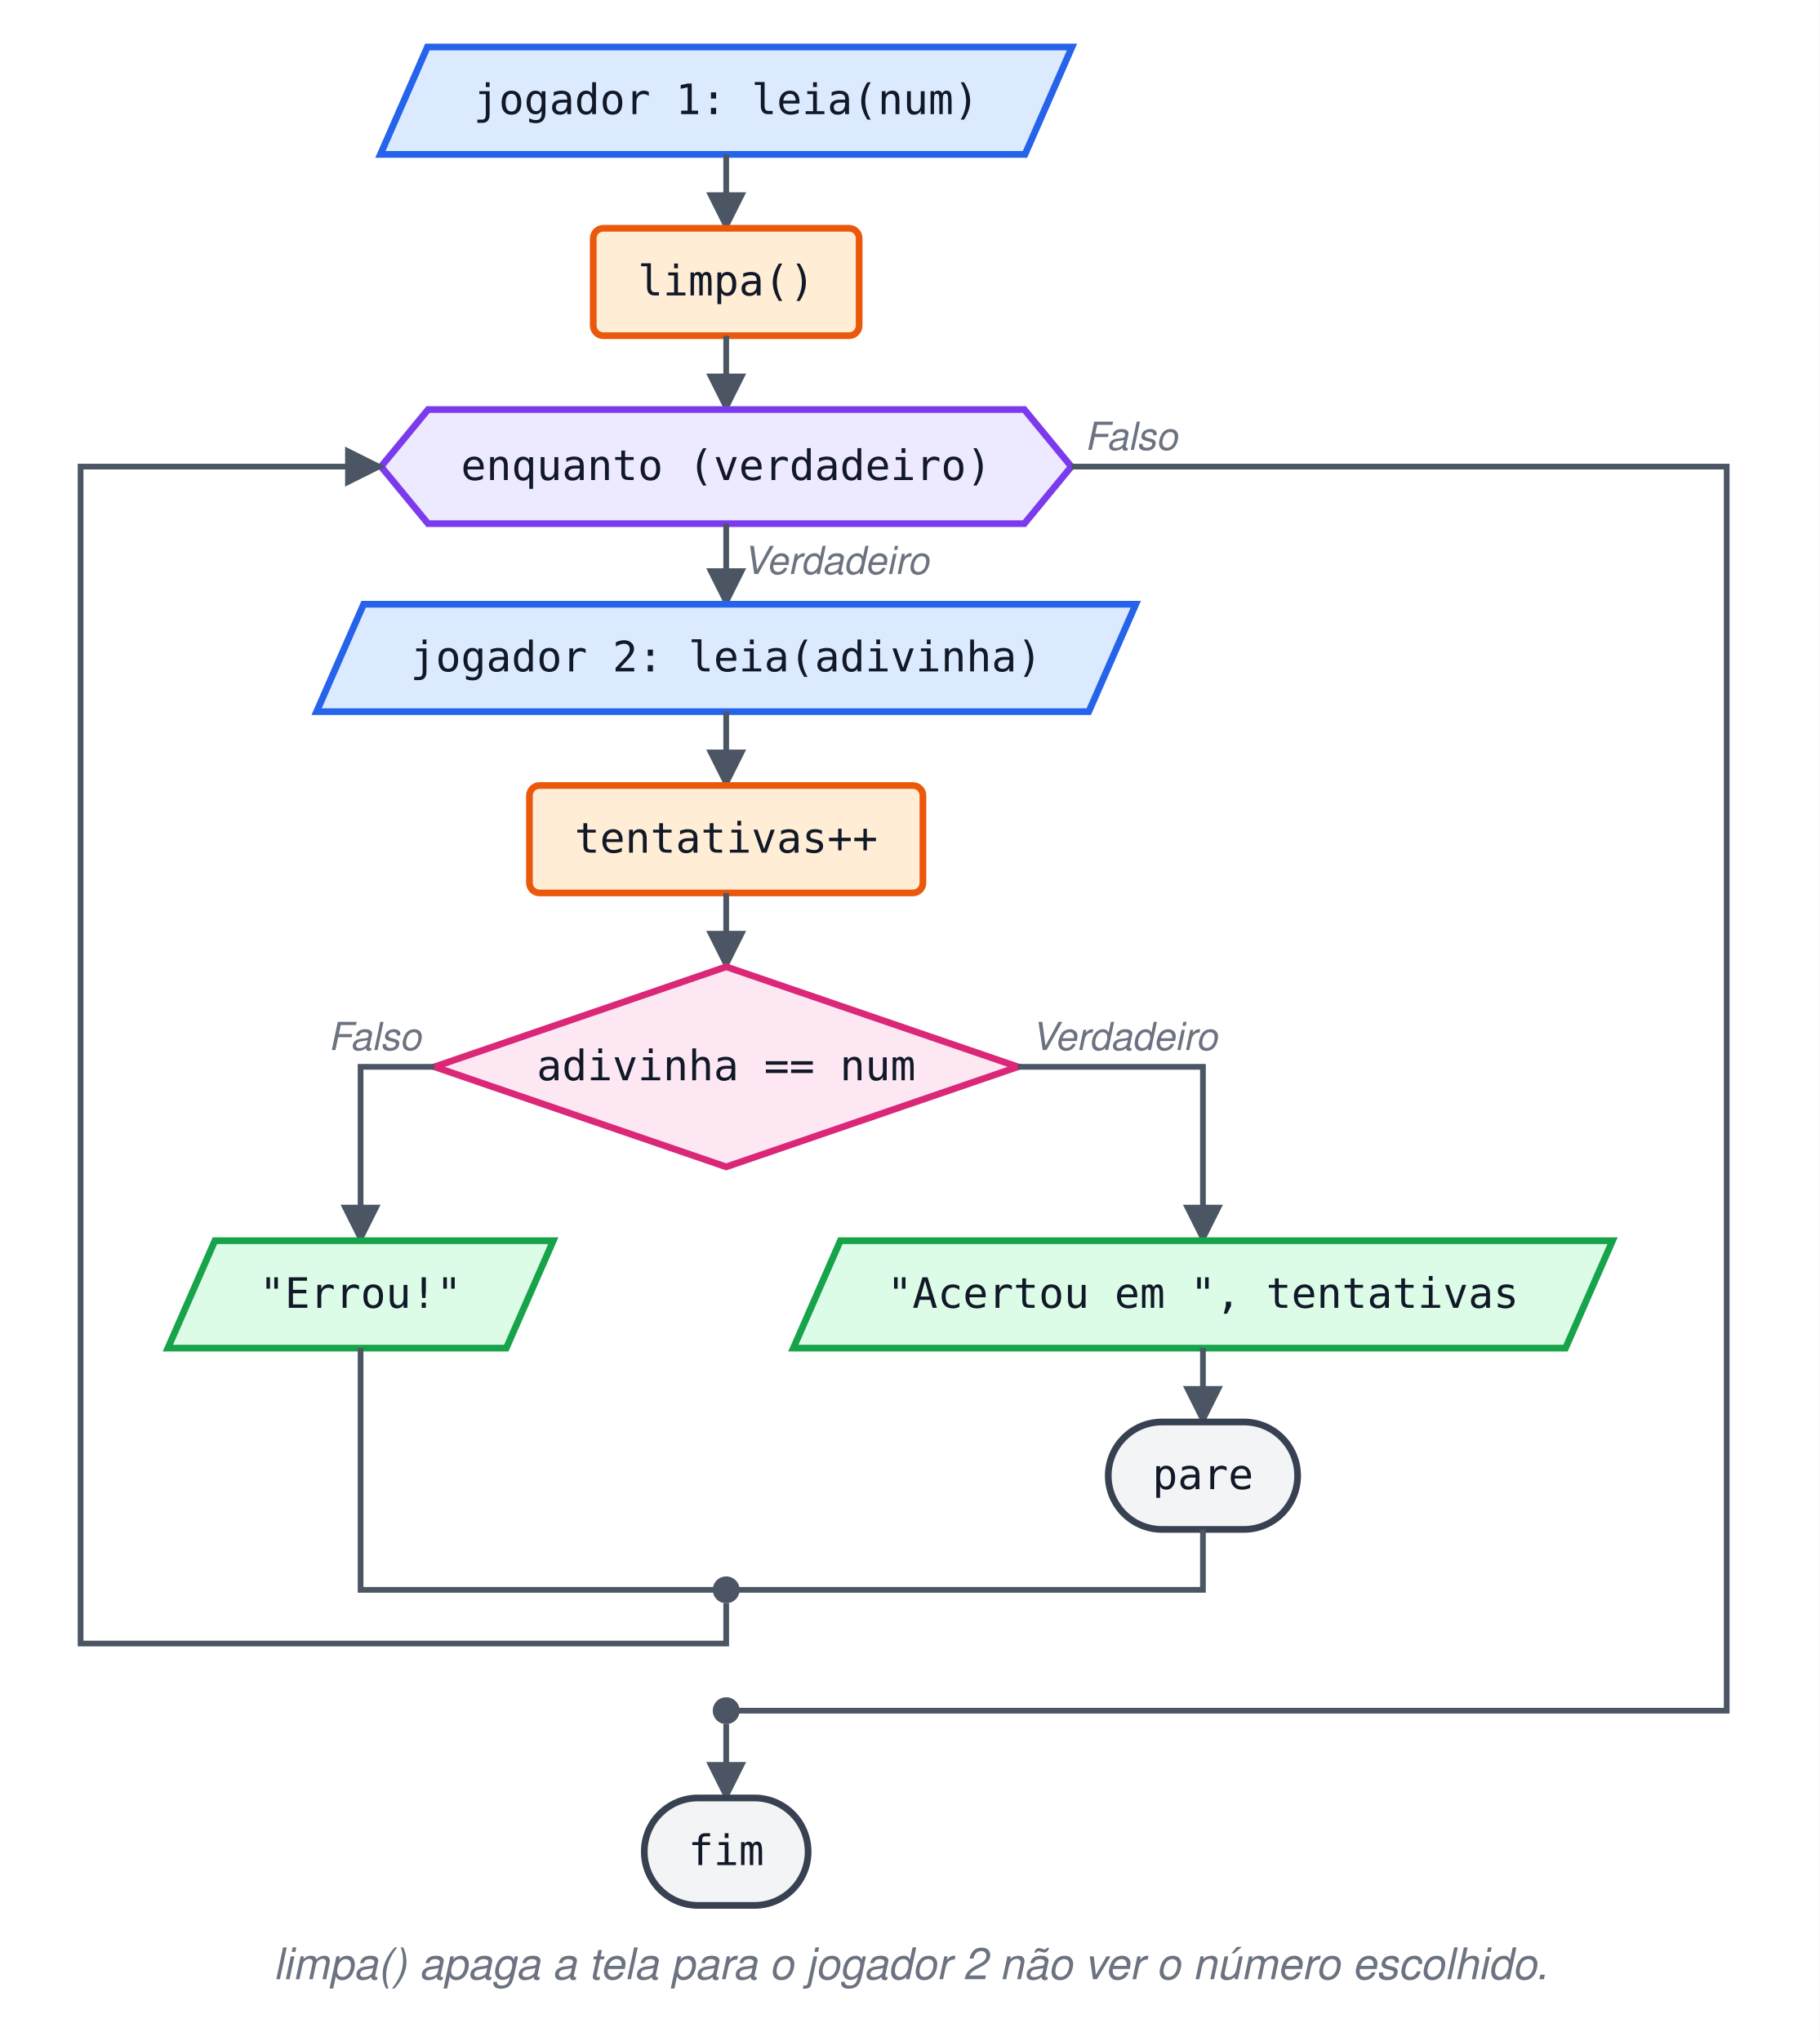
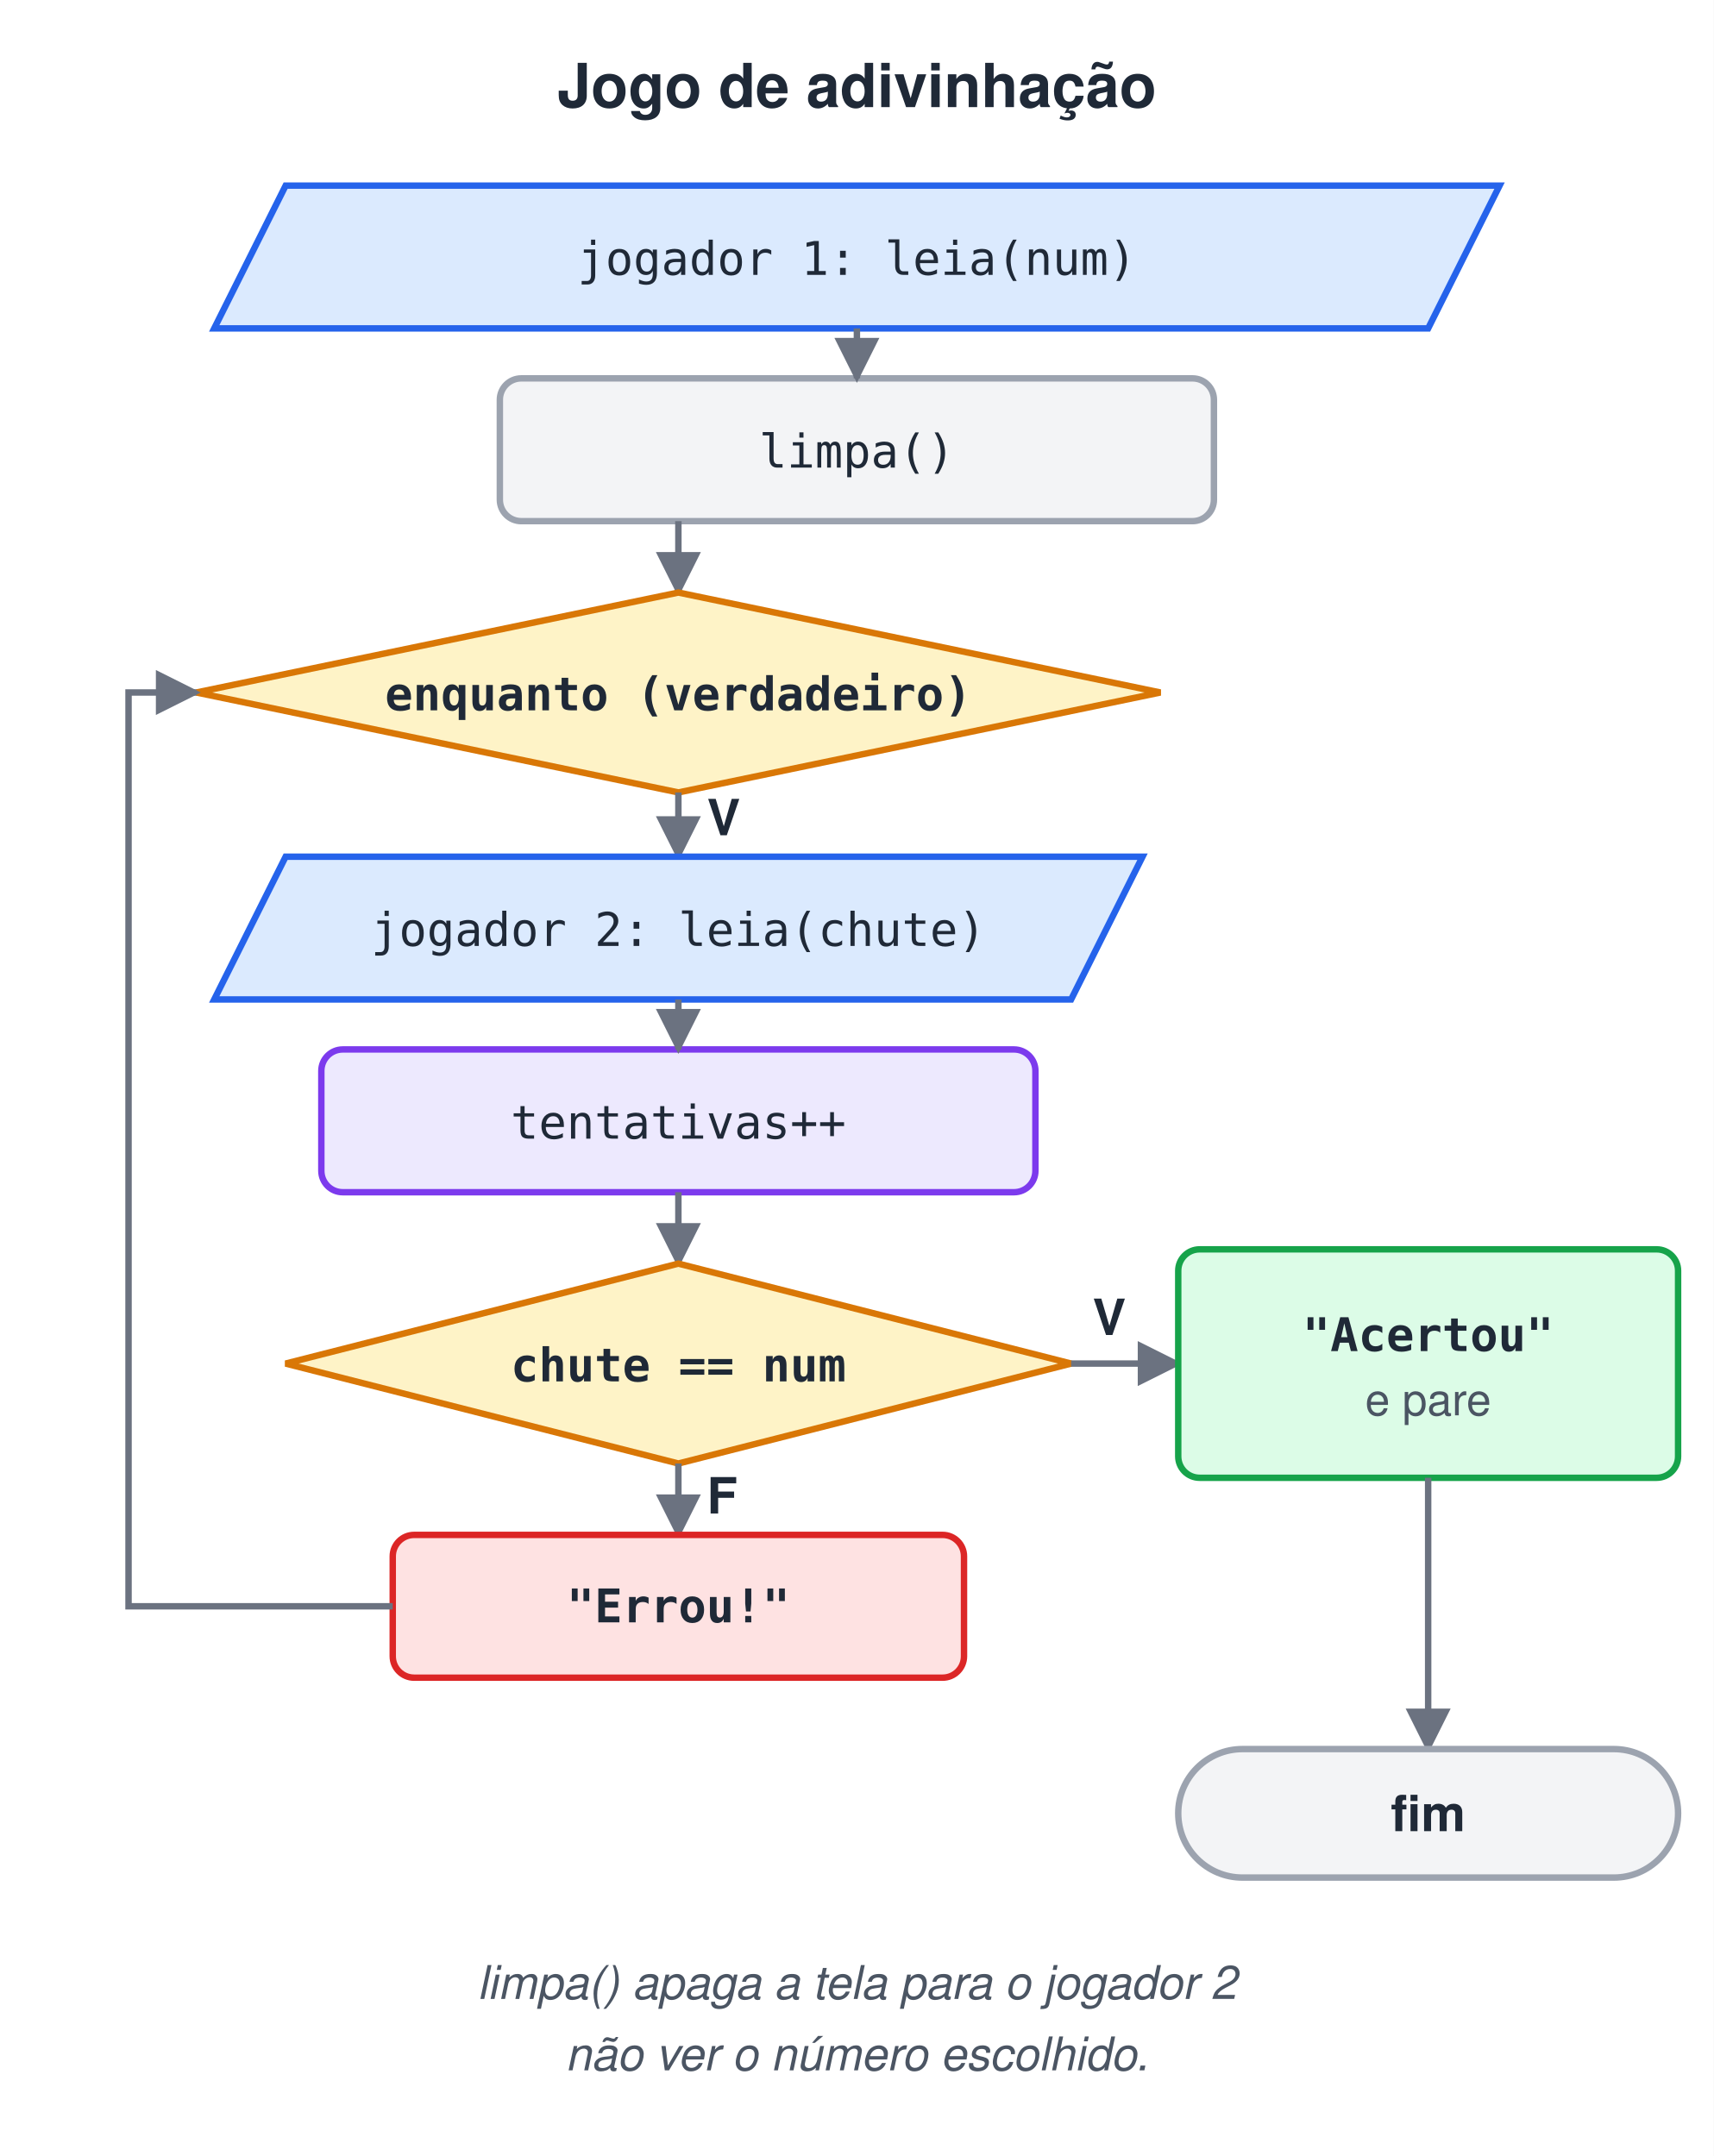
- <svg xmlns="http://www.w3.org/2000/svg" width="542" height="608" viewBox="0 0 542 608">
-   <style>text{font-family:Helvetica, Arial, 'DejaVu Sans', sans-serif}.t{font-family:Menlo, Consolas, 'DejaVu Sans Mono', monospace;font-size:12.5px;fill:#111827}.k{font-weight:bold}.lb{font-size:11.5px;font-style:italic;fill:#6B7280}.e{stroke:#4B5563;stroke-width:1.7;fill:none}.te{fill:#F3F4F6;stroke:#374151;stroke-width:2}.dc{fill:#FEF9C3;stroke:#CA8A04;stroke-width:2}.as{fill:#FFEDD5;stroke:#EA580C;stroke-width:2}.in{fill:#DBEAFE;stroke:#2563EB;stroke-width:2}.ou{fill:#DCFCE7;stroke:#16A34A;stroke-width:2}.if{fill:#FCE7F3;stroke:#DB2777;stroke-width:2}.lp{fill:#EDE9FE;stroke:#7C3AED;stroke-width:2}.cl{fill:#E0F2FE;stroke:#0284C7;stroke-width:2}</style>
+ <svg xmlns="http://www.w3.org/2000/svg" width="480" height="604" viewBox="0 0 480 604">
+   <style>text{white-space:pre;font-family:Helvetica,Arial,sans-serif;font-size:14px;fill:#1F2937}.t{font-size:17px;font-weight:bold}.b{font-weight:bold}.m{font-family:Menlo,Consolas,monospace;font-size:13px}.s{font-size:12.5px;fill:#4B5563}.n{font-size:13px;font-style:italic;fill:#4B5563}.c{text-anchor:middle}.r{text-anchor:end}.xB{fill:#DBEAFE;stroke:#2563EB}.xG{fill:#DCFCE7;stroke:#16A34A}.xO{fill:#FEF3C7;stroke:#D97706}.xP{fill:#EDE9FE;stroke:#7C3AED}.xR{fill:#FEE2E2;stroke:#DC2626}.xY{fill:#F3F4F6;stroke:#9CA3AF}.xW{fill:#fff;stroke:#9CA3AF}.xT{fill:#CCFBF1;stroke:#0D9488}.xK{fill:#FCE7F3;stroke:#DB2777}rect,ellipse,polygon{stroke-width:1.8}.l{stroke:#6B7280;stroke-width:1.8;fill:none}.d{stroke-dasharray:5 4}</style>
  <defs>
    <marker id="a" viewBox="0 0 10 10" refX="9" refY="5" markerWidth="7" markerHeight="7" orient="auto-start-reverse">
-       <path d="M0,0 L10,5 L0,10 z" fill="#4B5563" />
+       <path d="M0,0L10,5L0,10z" fill="#6B7280" />
    </marker>
  </defs>
  <rect width="100%" height="100%" fill="#fff" />
-   <path class="in" d="M127.3,14 L319.3,14 L305.3,46 L113.3,46 Z" />
-   <text class="t" x="216.3" y="34" text-anchor="middle" xml:space="preserve">jogador 1: leia(num)</text>
-   <path class="e" d="M216.3,46 L216.3,68" marker-end="url(#a)" />
-   <rect class="as" x="176.7" y="68" width="79.2" height="32" rx="3" />
-   <text class="t" x="216.3" y="88" text-anchor="middle" xml:space="preserve">limpa()</text>
-   <path class="e" d="M216.3,100 L216.3,122" marker-end="url(#a)" />
-   <path class="lp" d="M127.5,122 L305.1,122 L319.1,139 L305.1,156 L127.5,156 L113.5,139 Z" />
-   <text class="t" x="216.3" y="143" text-anchor="middle">enquanto (verdadeiro)</text>
-   <path class="e" d="M216.3,156 L216.3,180" marker-end="url(#a)" />
-   <text class="lb" x="221.3" y="171" text-anchor="start">Verdadeiro</text>
-   <path class="in" d="M108.3,180 L338.3,180 L324.3,212 L94.3,212 Z" />
-   <text class="t" x="216.3" y="200" text-anchor="middle" xml:space="preserve">jogador 2: leia(adivinha)</text>
-   <path class="e" d="M216.3,212 L216.3,234" marker-end="url(#a)" />
-   <rect class="as" x="157.7" y="234" width="117.2" height="32" rx="3" />
-   <text class="t" x="216.3" y="254" text-anchor="middle" xml:space="preserve">tentativas++</text>
-   <path class="e" d="M216.3,266 L216.3,288" marker-end="url(#a)" />
-   <path class="if" d="M216.3,288 L303.2,317.8 L216.3,347.6 L129.4,317.8 Z" />
-   <text class="t" x="216.3" y="321.8" text-anchor="middle">adivinha == num</text>
-   <text class="lb" x="307.2" y="312.8" text-anchor="start">Verdadeiro</text>
-   <text class="lb" x="125.4" y="312.8" text-anchor="end">Falso</text>
-   <path class="e" d="M303.2,317.8 L358.3,317.8 L358.3,369.6" marker-end="url(#a)" />
-   <path class="ou" d="M250.3,369.6 L480.3,369.6 L466.3,401.6 L236.3,401.6 Z" />
-   <text class="t" x="358.3" y="389.6" text-anchor="middle" xml:space="preserve">"Acertou em ", tentativas</text>
-   <path class="e" d="M358.3,401.6 L358.3,423.6" marker-end="url(#a)" />
-   <rect class="te" x="330.1" y="423.6" width="56.4" height="32" rx="16" />
-   <text class="t" x="358.3" y="443.6" text-anchor="middle" xml:space="preserve">pare</text>
-   <path class="e" d="M358.3,455.6 L358.3,473.6 L216.3,473.6" />
-   <path class="e" d="M129.4,317.8 L107.4,317.8 L107.4,369.6" marker-end="url(#a)" />
-   <path class="ou" d="M64,369.6 L164.8,369.6 L150.8,401.6 L50,401.6 Z" />
-   <text class="t" x="107.4" y="389.6" text-anchor="middle" xml:space="preserve">"Errou!"</text>
-   <path class="e" d="M107.4,401.6 L107.4,473.6 L216.3,473.6" />
-   <circle cx="216.3" cy="473.6" r="4" fill="#4B5563" />
-   <path class="e" d="M216.3,477.6 L216.3,489.6 L24,489.6 L24,139 L113.5,139" marker-end="url(#a)" />
-   <path class="e" d="M319.1,139 L514.3,139 L514.3,509.6 L216.3,509.6" />
-   <text class="lb" x="323.1" y="134" text-anchor="start">Falso</text>
-   <circle cx="216.3" cy="509.6" r="4" fill="#4B5563" />
-   <path class="e" d="M216.3,513.6 L216.3,535.6" marker-end="url(#a)" />
-   <rect class="te" x="191.9" y="535.6" width="48.8" height="32" rx="16" />
-   <text class="t" x="216.3" y="555.6" text-anchor="middle" xml:space="preserve">fim</text>
-   <text x="271.2" y="589.6" text-anchor="middle" font-size="13" font-style="italic" fill="#6B7280">limpa() apaga a tela para o jogador 2 não ver o número escolhido.</text>
+   <text x="240.0" y="30" class="t c">Jogo de adivinhação</text>
+   <polygon points="80,52 420,52 400,92 60,92" class="xB" />
+   <text x="240.0" y="77" class="m c">jogador 1: leia(num)</text>
+   <rect x="140" y="106" width="200" height="40" rx="6" class="xY" />
+   <text x="240.0" y="131" class="m c">limpa()</text>
+   <path d="M240,92 L240,106" class="l" marker-end="url(#a)" />
+   <path d="M190,146 L190,166" class="l" marker-end="url(#a)" />
+   <polygon points="190,166 325.0,194.0 190,222 55.0,194.0" class="xO" />
+   <text x="190" y="199.0" class="m b c">enquanto (verdadeiro)</text>
+   <path d="M190,222 L190,240" class="l" marker-end="url(#a)" />
+   <text x="198" y="234" class="b">V</text>
+   <polygon points="80,240 320,240 300,280 60,280" class="xB" />
+   <text x="190.0" y="265" class="m c">jogador 2: leia(chute)</text>
+   <rect x="90" y="294" width="200" height="40" rx="6" class="xP" />
+   <text x="190.0" y="319" class="m c">tentativas++</text>
+   <path d="M190,280 L190,294" class="l" marker-end="url(#a)" />
+   <path d="M190,334 L190,354" class="l" marker-end="url(#a)" />
+   <polygon points="190,354 300.0,382.0 190,410 80.0,382.0" class="xO" />
+   <text x="190" y="387.0" class="m b c">chute == num</text>
+   <path d="M300,382 L330,382" class="l" marker-end="url(#a)" />
+   <text x="306" y="374" class="b">V</text>
+   <rect x="330" y="350" width="140" height="64" rx="6" class="xG" />
+   <text x="400.0" y="378.5" class="m b c">"Acertou"</text>
+   <text x="400.0" y="396.5" class="s c">e pare</text>
+   <path d="M190,410 L190,430" class="l" marker-end="url(#a)" />
+   <text x="198" y="424" class="b">F</text>
+   <rect x="110" y="430" width="160" height="40" rx="6" class="xR" />
+   <text x="190.0" y="454.5" class="m b c">"Errou!"</text>
+   <path d="M110,450 L36,450 L36,194 L55,194" class="l" marker-end="url(#a)" />
+   <path d="M400,414 L400,490" class="l" marker-end="url(#a)" />
+   <rect x="330" y="490" width="140" height="36" rx="18" class="xY" />
+   <text x="400" y="513" class="b c">fim</text>
+   <text x="240.0" y="560" class="n c">limpa() apaga a tela para o jogador 2</text>
+   <text x="240.0" y="580" class="n c">não ver o número escolhido.</text>
</svg>
